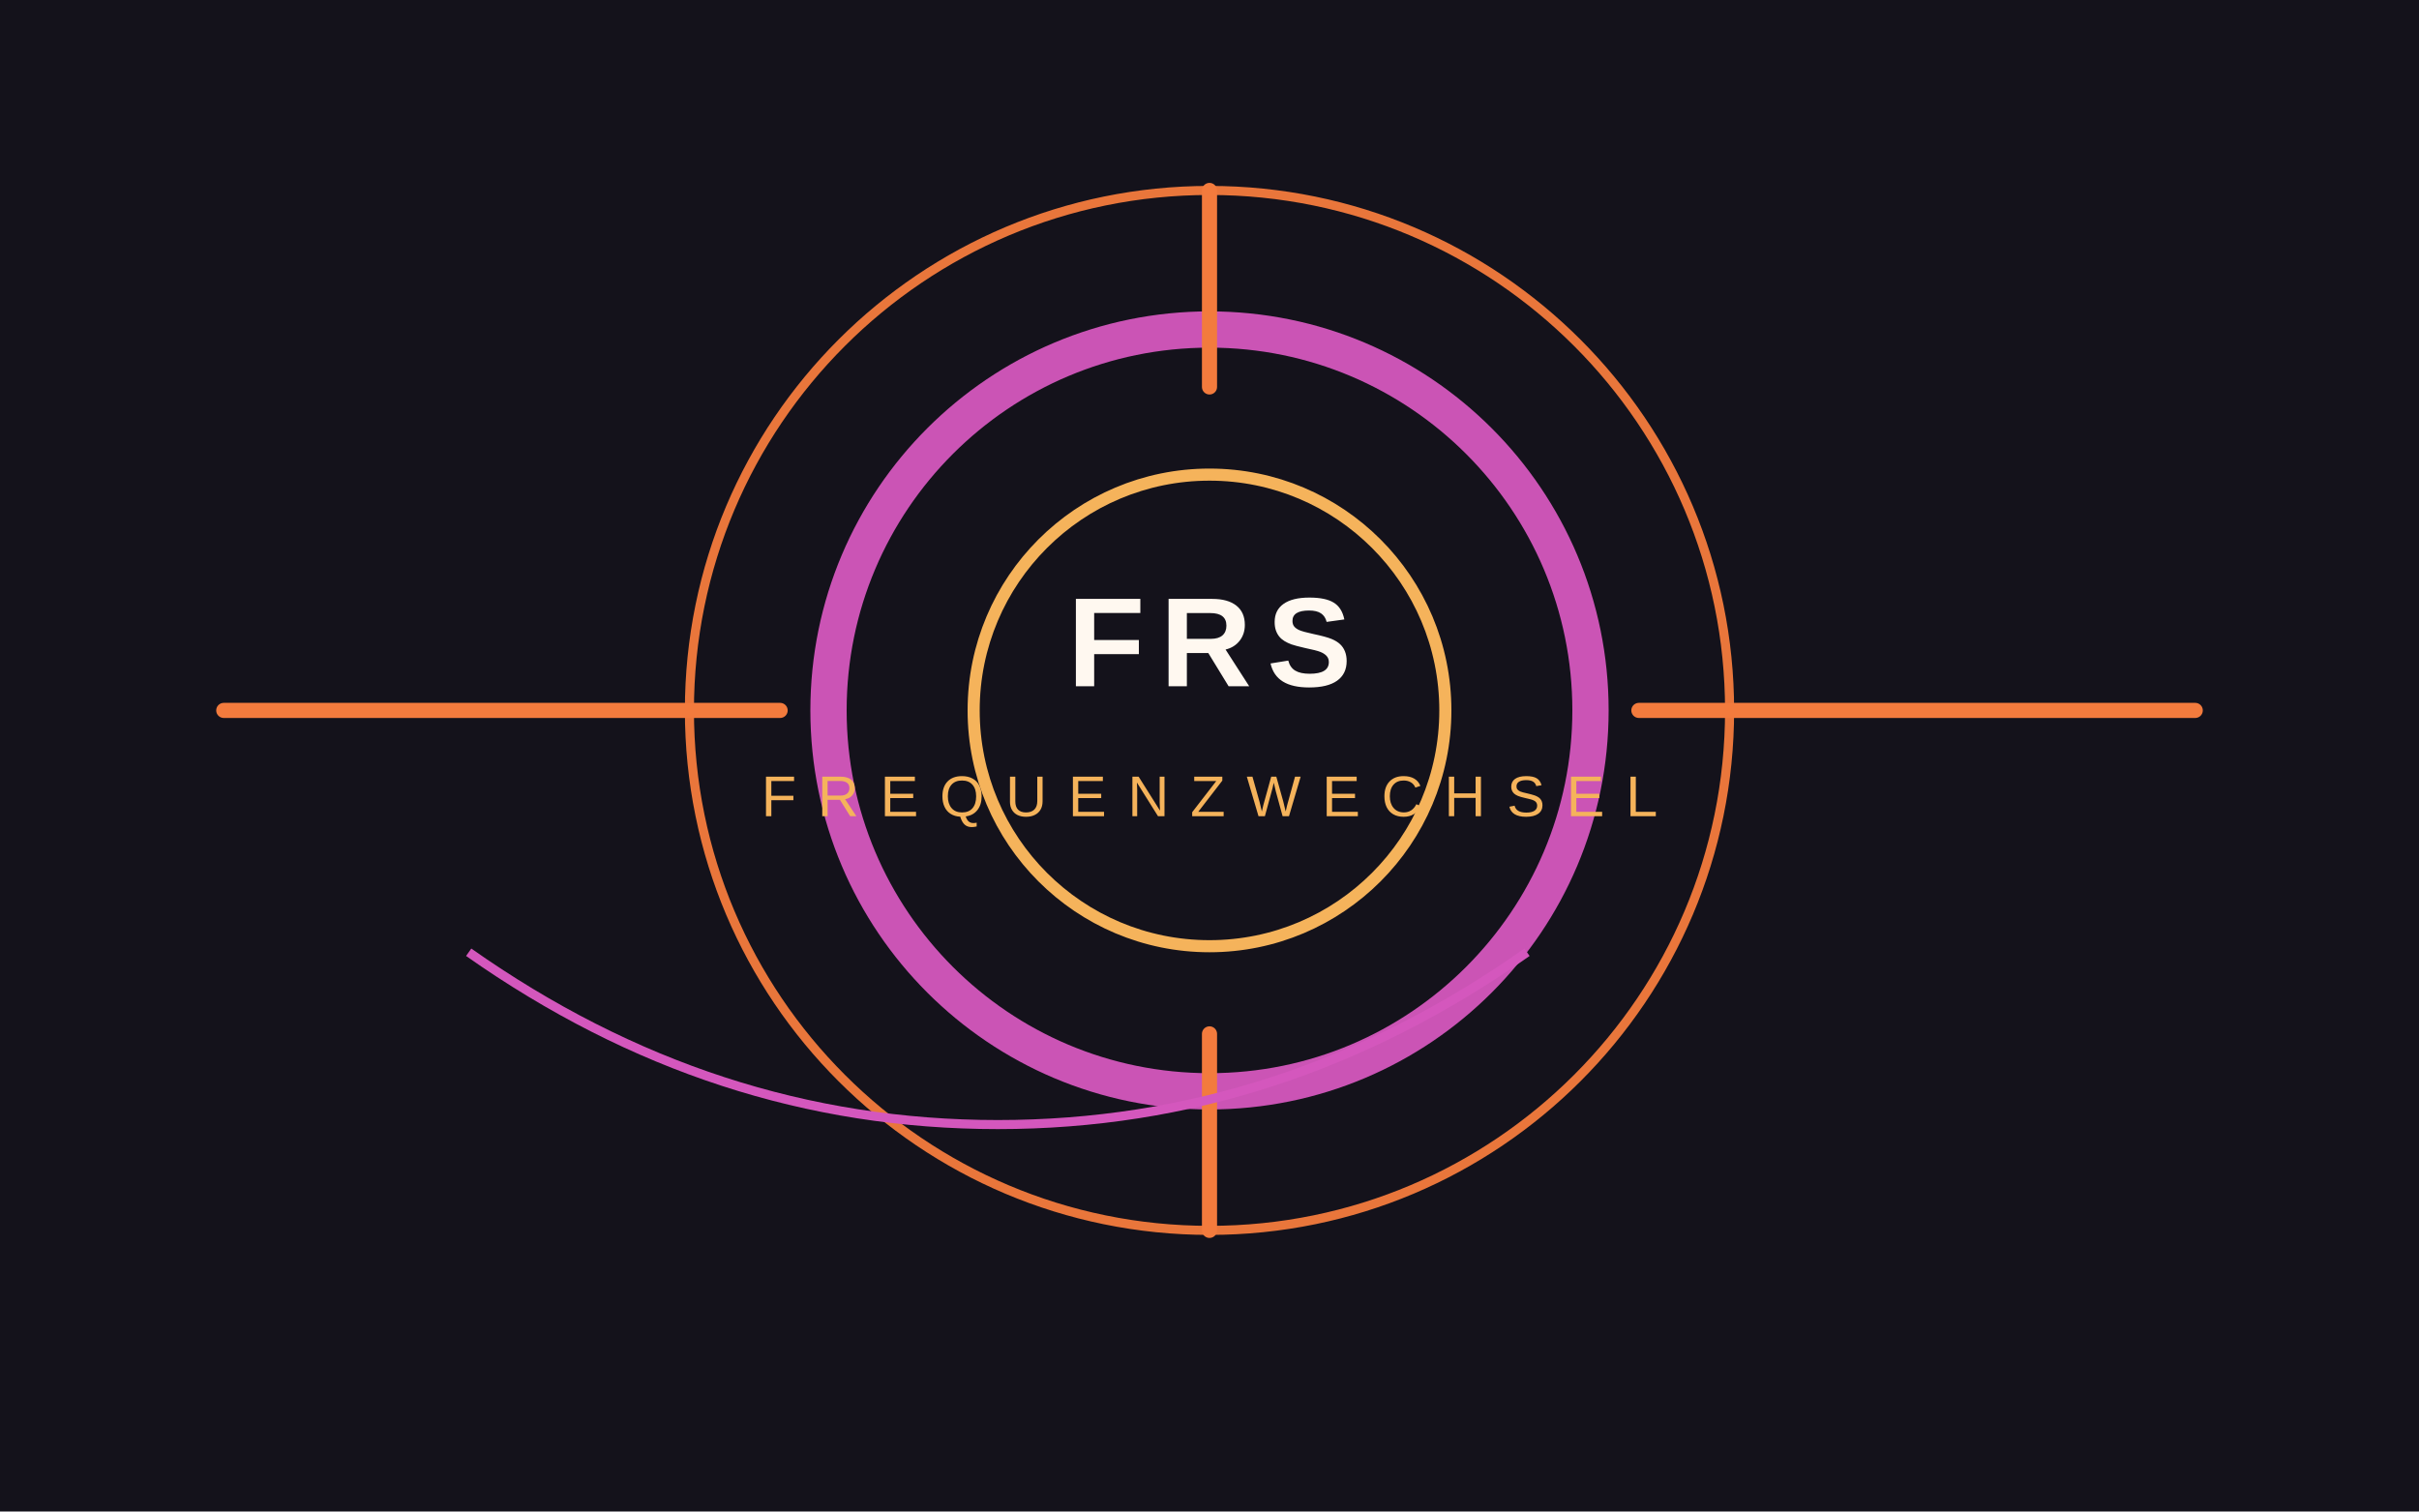
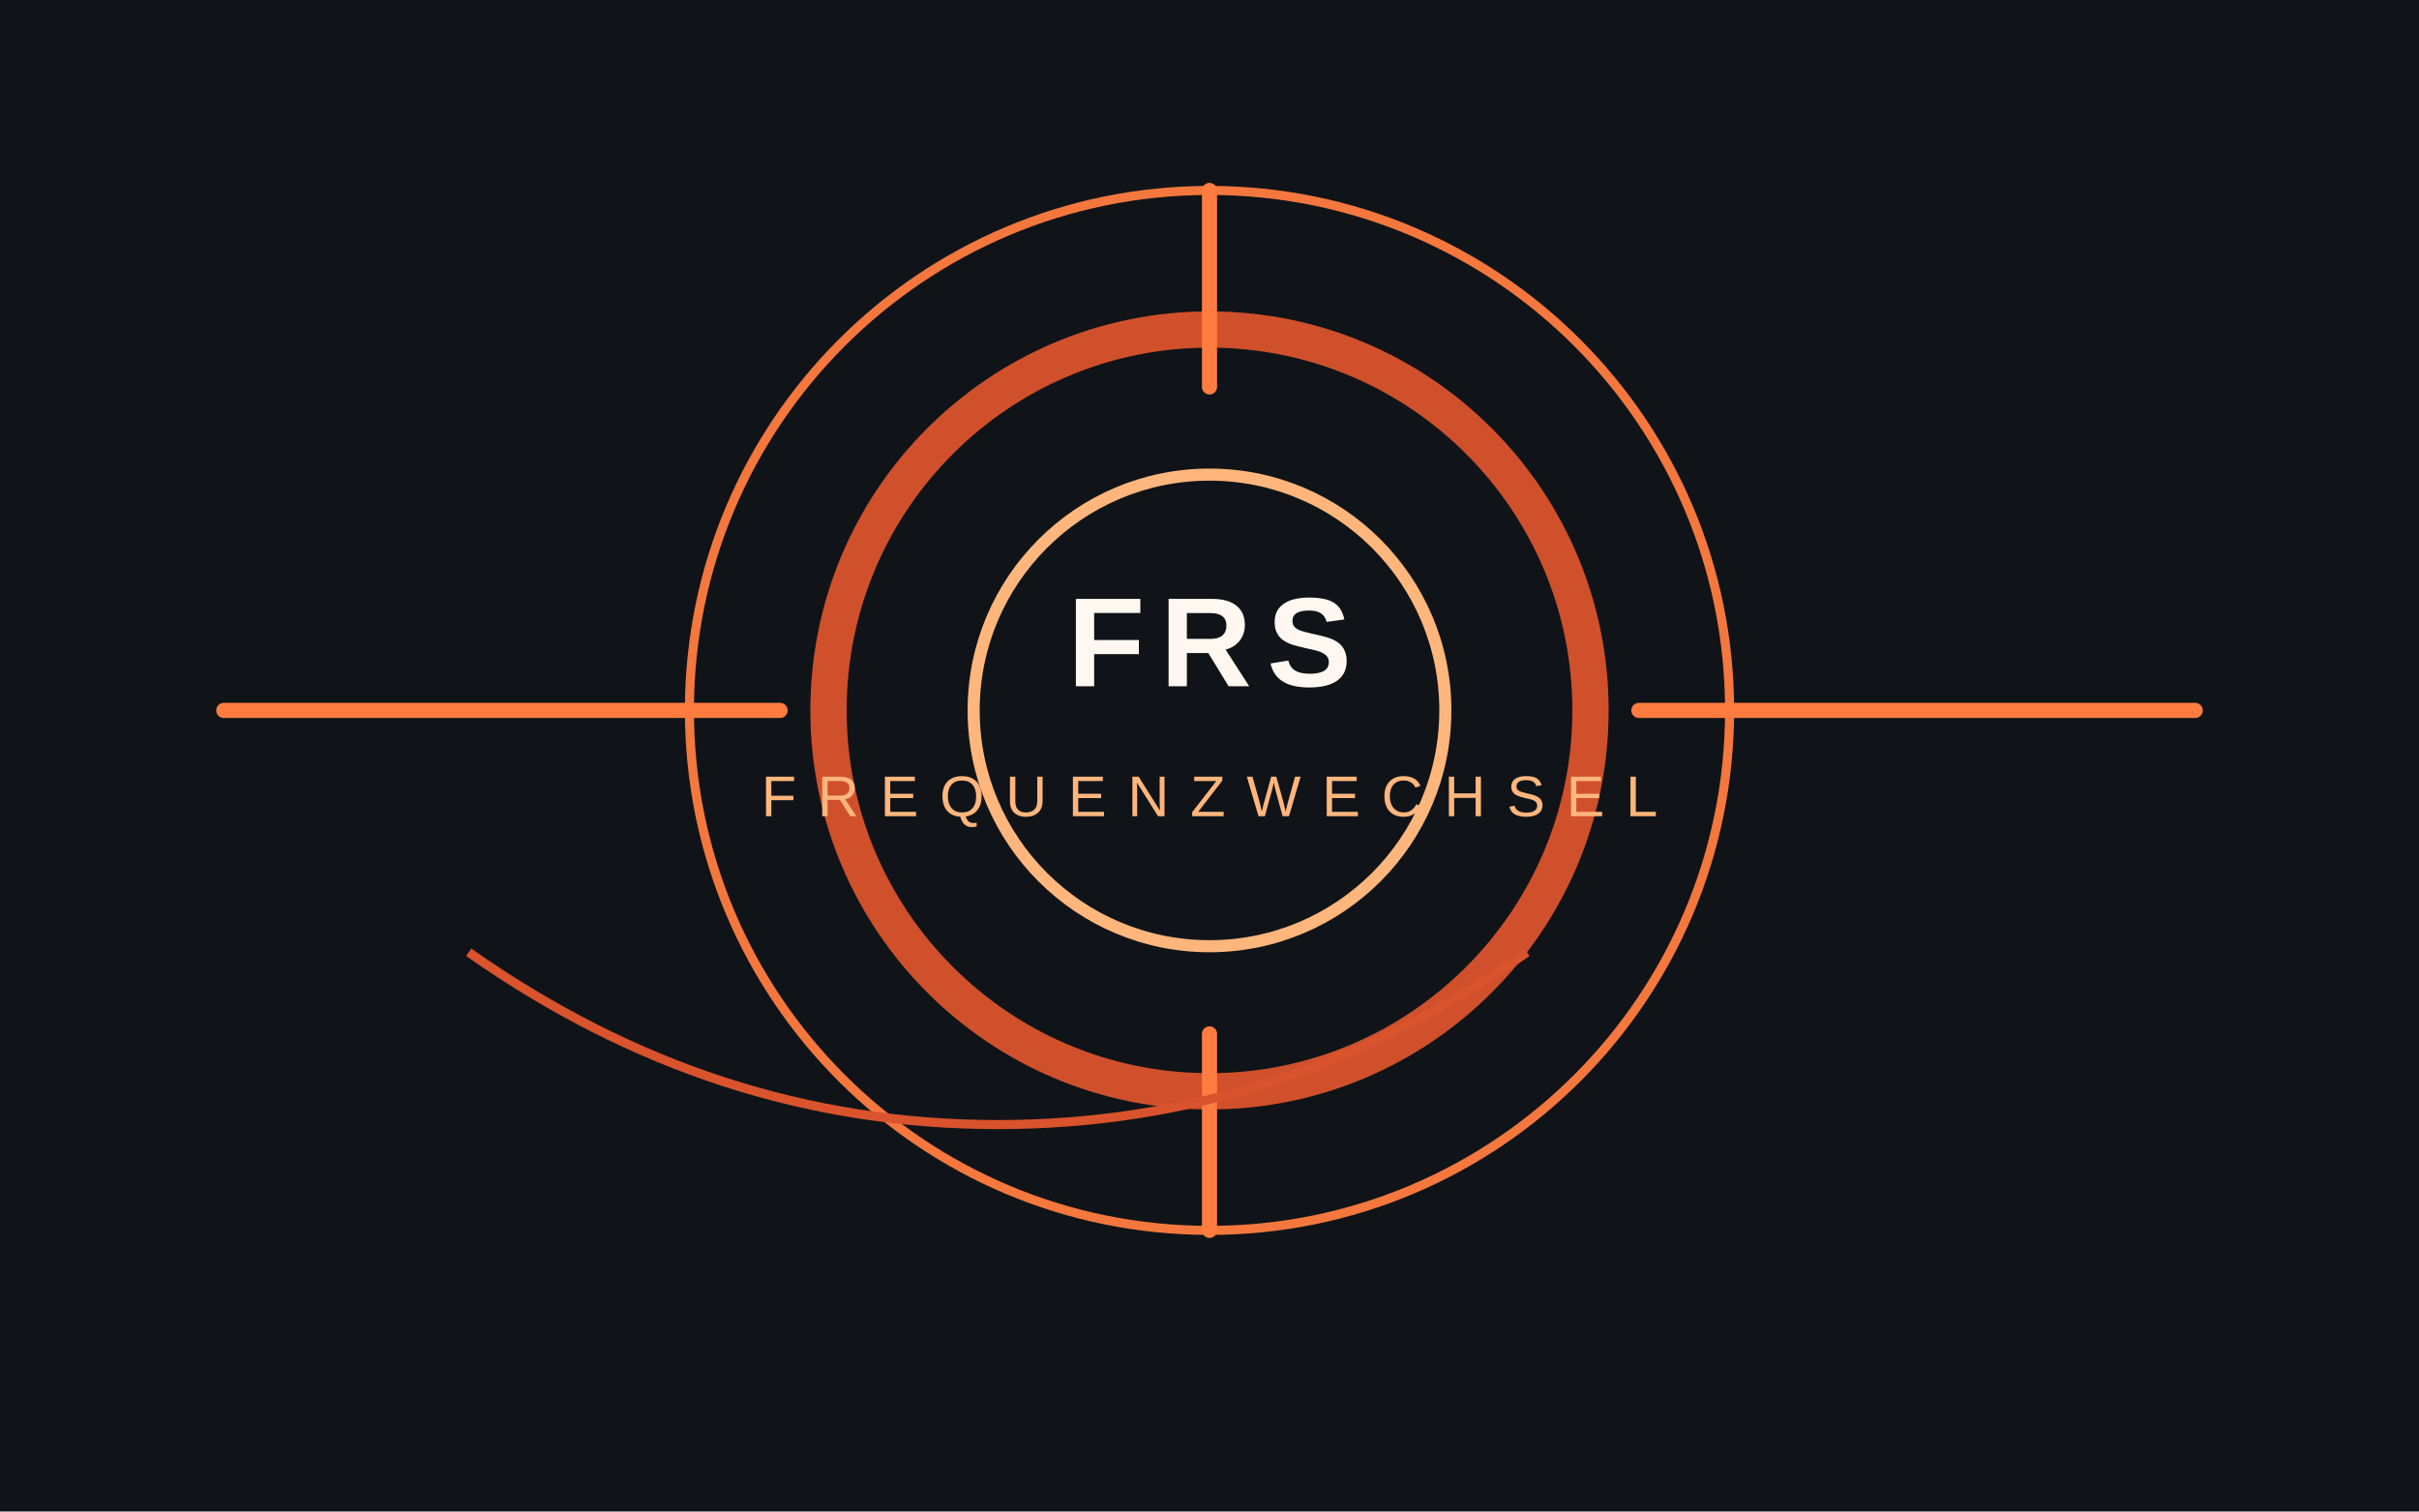
<svg xmlns="http://www.w3.org/2000/svg" viewBox="0 0 800 500" role="img" aria-labelledby="title desc">
-   <rect width="800" height="500" fill="#14121b" />
-   <circle cx="400" cy="235" r="172" fill="none" stroke="#f37b3d" stroke-width="3" opacity=".95" />
-   <circle cx="400" cy="235" r="126" fill="none" stroke="#d457bd" stroke-width="12" opacity=".95" />
-   <circle cx="400" cy="235" r="78" fill="none" stroke="#f5b35b" stroke-width="4" />
-   <path d="M74 235h184m284 0h184M400 63v65m0 214v65" stroke="#f37b3d" stroke-width="5" stroke-linecap="round" />
-   <path d="M155 315c54 38 112 57 175 57s121-19 175-57" fill="none" stroke="#d457bd" stroke-width="3" />
+   <rect width="800" height="500" fill="#101418" />
+   <circle cx="400" cy="235" r="172" fill="none" stroke="#ff7c40" stroke-width="3" opacity=".95" />
+   <circle cx="400" cy="235" r="126" fill="none" stroke="#d9532d" stroke-width="12" opacity=".95" />
+   <circle cx="400" cy="235" r="78" fill="none" stroke="#ffb67c" stroke-width="4" />
+   <path d="M74 235h184m284 0h184M400 63v65m0 214v65" stroke="#ff7c40" stroke-width="5" stroke-linecap="round" />
+   <path d="M155 315c54 38 112 57 175 57s121-19 175-57" fill="none" stroke="#d9532d" stroke-width="3" />
  <text x="400" y="227" text-anchor="middle" fill="#fff8f0" font-family="Arial,sans-serif" font-size="42" font-weight="700" letter-spacing="5">FRS</text>
-   <text x="400" y="270" text-anchor="middle" fill="#f5b35b" font-family="Arial,sans-serif" font-size="19" letter-spacing="7">FREQUENZWECHSEL</text>
+   <text x="400" y="270" text-anchor="middle" fill="#ffb67c" font-family="Arial,sans-serif" font-size="19" letter-spacing="7">FREQUENZWECHSEL</text>
</svg>
